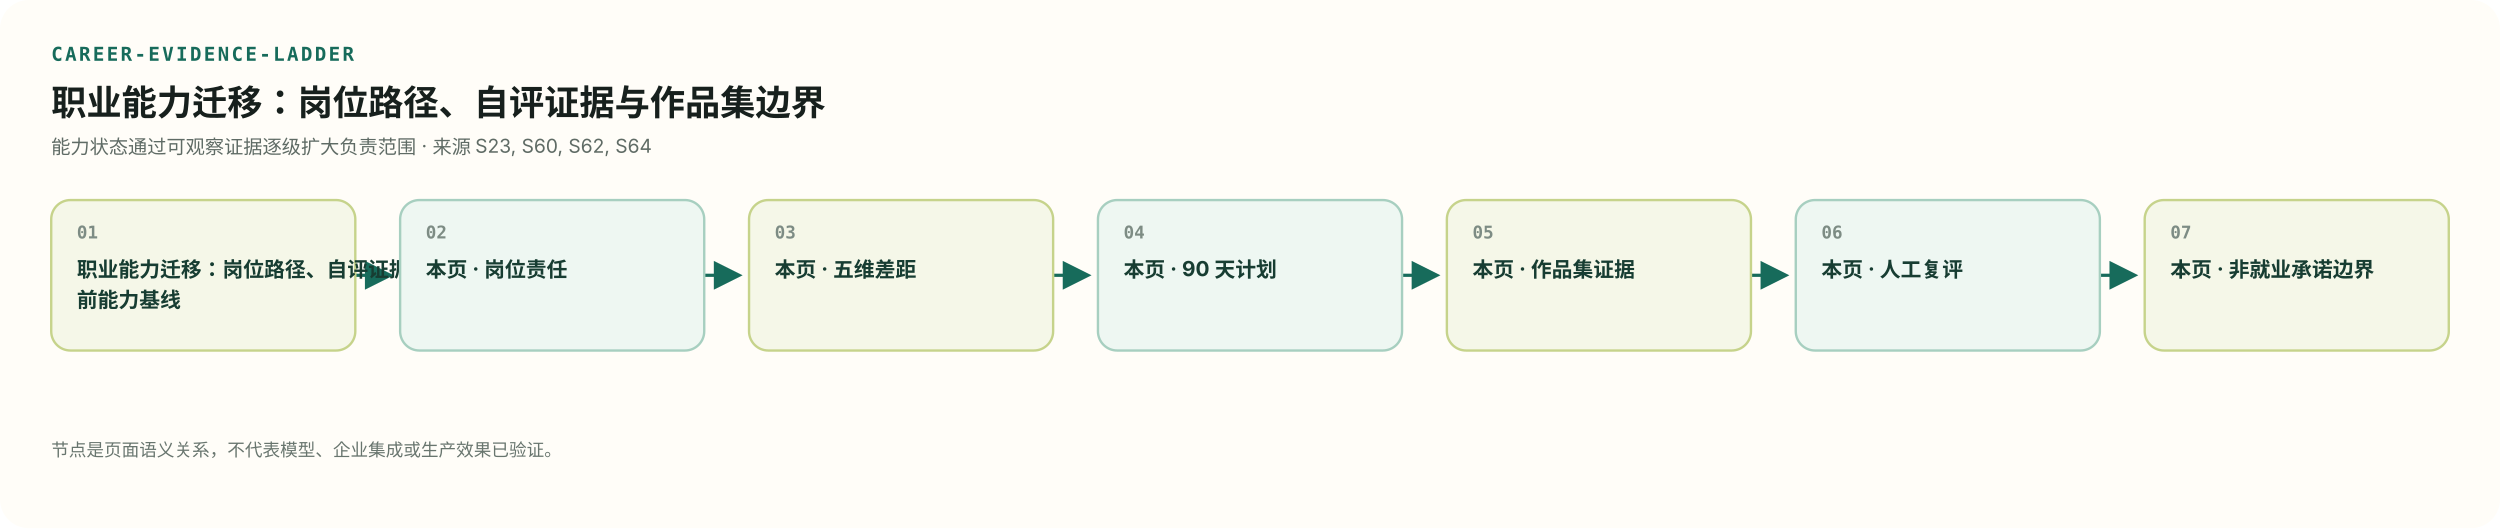
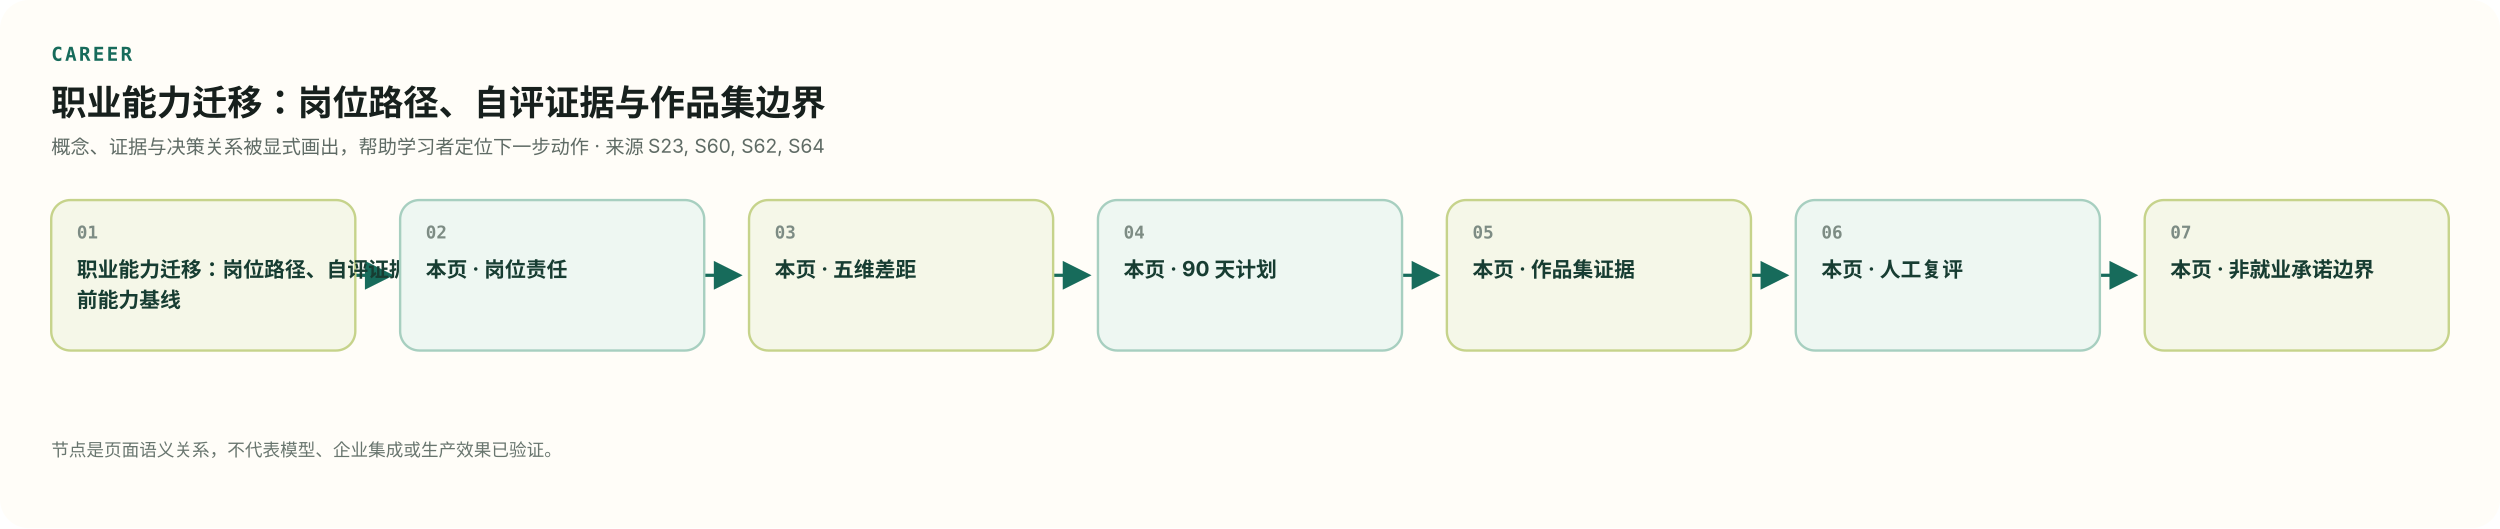
<svg xmlns="http://www.w3.org/2000/svg" role="img" aria-labelledby="title desc" viewBox="0 0 1562 330" width="1562" height="330">
  <defs>
    <marker id="arrow" markerWidth="9" markerHeight="9" refX="7" refY="4.5" orient="auto">
      <path d="M0,0 L9,4.5 L0,9 z" fill="#176b5b" />
    </marker>
  </defs>
  <style>
    .canvas{fill:#fffdf8}.eyebrow{font:700 12px ui-monospace,monospace;letter-spacing:.12em;fill:#176b5b}.title{font:800 22px -apple-system,BlinkMacSystemFont,"PingFang SC",sans-serif;fill:#17201d}.subtitle{font:400 12px -apple-system,BlinkMacSystemFont,"PingFang SC",sans-serif;fill:#5f6b65}.node rect{fill:#eef7f2;stroke:#a7cfc0;stroke-width:1.5}.node:nth-of-type(odd) rect{fill:#f5f7e8;stroke:#c6d38b}.node-index{font:700 11px ui-monospace,monospace;fill:#7d8c84}.node-label{font:700 13px -apple-system,BlinkMacSystemFont,"PingFang SC",sans-serif;fill:#173d32}.arrow{stroke:#176b5b;stroke-width:2;fill:none}.source{font:400 11px ui-monospace,monospace;fill:#68756e}
  </style>
  <rect class="canvas" width="100%" height="100%" rx="18" />
-   <text x="32" y="38" class="eyebrow">CAREER-EVIDENCE-LADDER</text>
+   <text x="32" y="38" class="eyebrow">CAREER</text>
  <text x="32" y="72" class="title">职业能力迁移：岗位路径、自评证据与作品集边界</text>
-   <text x="32" y="96" class="subtitle">能力状态通过可观察证据逐级扩大负责范围 · 来源 S23, S60, S62, S64</text>
+   <text x="32" y="96" class="subtitle">概念、证据与决策关系被显式画出，帮助学习者定位下一步动作 · 来源 S23, S60, S62, S64</text>
  <path d="M 222 172 L 242 172" class="arrow" marker-end="url(#arrow)" />
  <path d="M 440 172 L 460 172" class="arrow" marker-end="url(#arrow)" />
  <path d="M 658 172 L 678 172" class="arrow" marker-end="url(#arrow)" />
  <path d="M 876 172 L 896 172" class="arrow" marker-end="url(#arrow)" />
  <path d="M 1094 172 L 1114 172" class="arrow" marker-end="url(#arrow)" />
  <path d="M 1312 172 L 1332 172" class="arrow" marker-end="url(#arrow)" />
  <g class="node">
    <rect x="32" y="125" width="190" height="94" rx="12" />
    <text x="48" y="149" class="node-index">01</text>
    <text x="48" y="173" class="node-label">职业能力迁移：岗位路径、自评证据与… · 当</text>
    <text x="48" y="192" class="node-label">前能力基线</text>
  </g>
  <g class="node">
    <rect x="250" y="125" width="190" height="94" rx="12" />
    <text x="266" y="149" class="node-index">02</text>
    <text x="266" y="173" class="node-label">本页 · 岗位责任</text>
  </g>
  <g class="node">
    <rect x="468" y="125" width="190" height="94" rx="12" />
    <text x="484" y="149" class="node-index">03</text>
    <text x="484" y="173" class="node-label">本页 · 五维差距</text>
  </g>
  <g class="node">
    <rect x="686" y="125" width="190" height="94" rx="12" />
    <text x="702" y="149" class="node-index">04</text>
    <text x="702" y="173" class="node-label">本页 · 90 天计划</text>
  </g>
  <g class="node">
    <rect x="904" y="125" width="190" height="94" rx="12" />
    <text x="920" y="149" class="node-index">05</text>
    <text x="920" y="173" class="node-label">本页 · 作品集证据</text>
  </g>
  <g class="node">
    <rect x="1122" y="125" width="190" height="94" rx="12" />
    <text x="1138" y="149" class="node-index">06</text>
    <text x="1138" y="173" class="node-label">本页 · 人工复评</text>
  </g>
  <g class="node">
    <rect x="1340" y="125" width="190" height="94" rx="12" />
    <text x="1356" y="149" class="node-index">07</text>
    <text x="1356" y="173" class="node-label">本页 · 非就业承诺边界</text>
  </g>
  <text x="32" y="285" class="source">节点是页面语义关系，不代表模型、企业集成或生产效果已验证。</text>
</svg>
